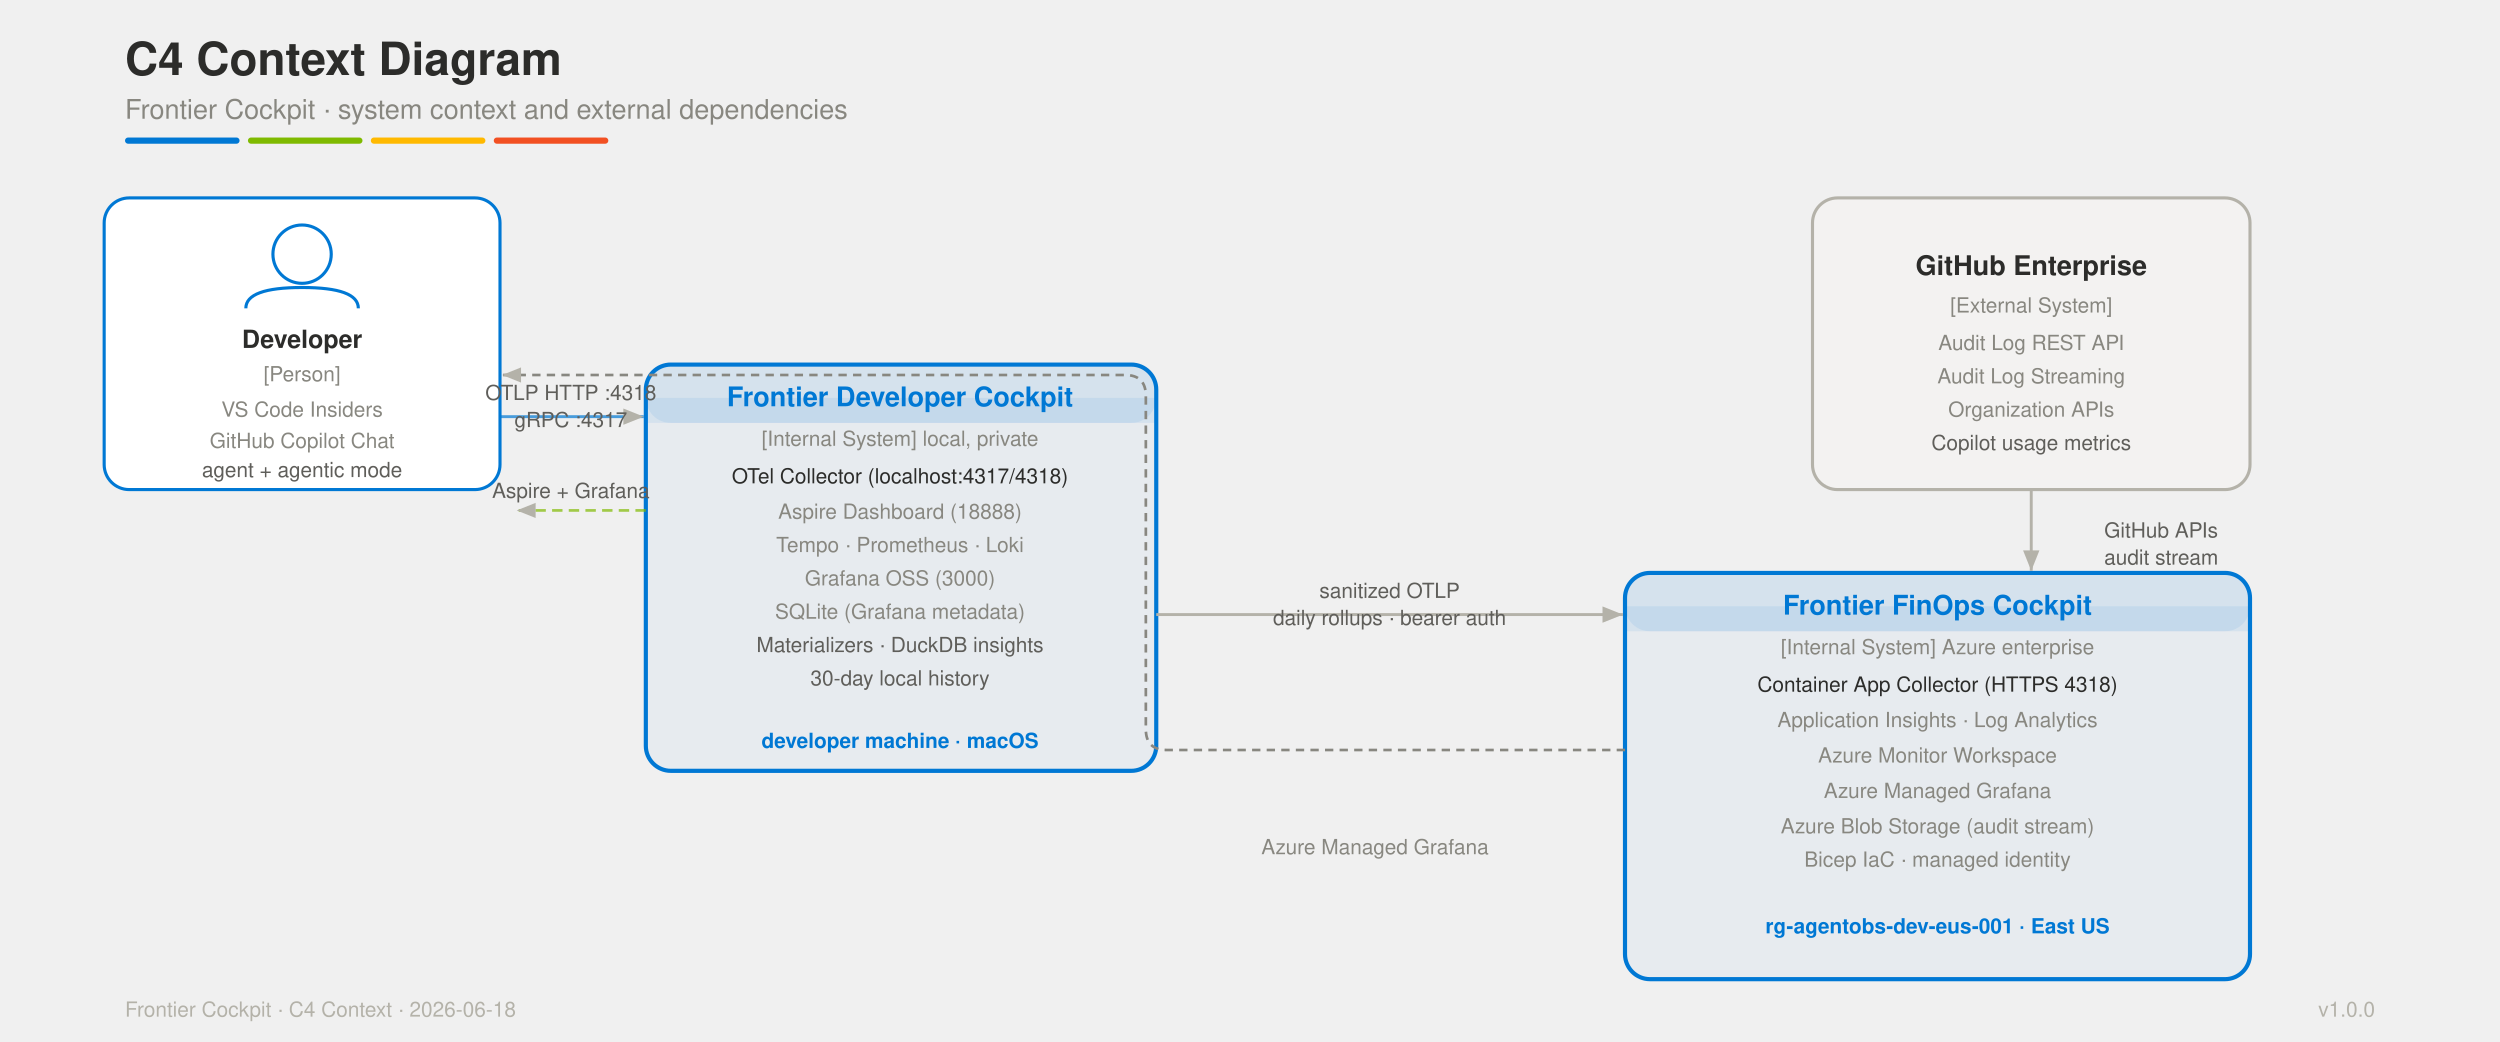
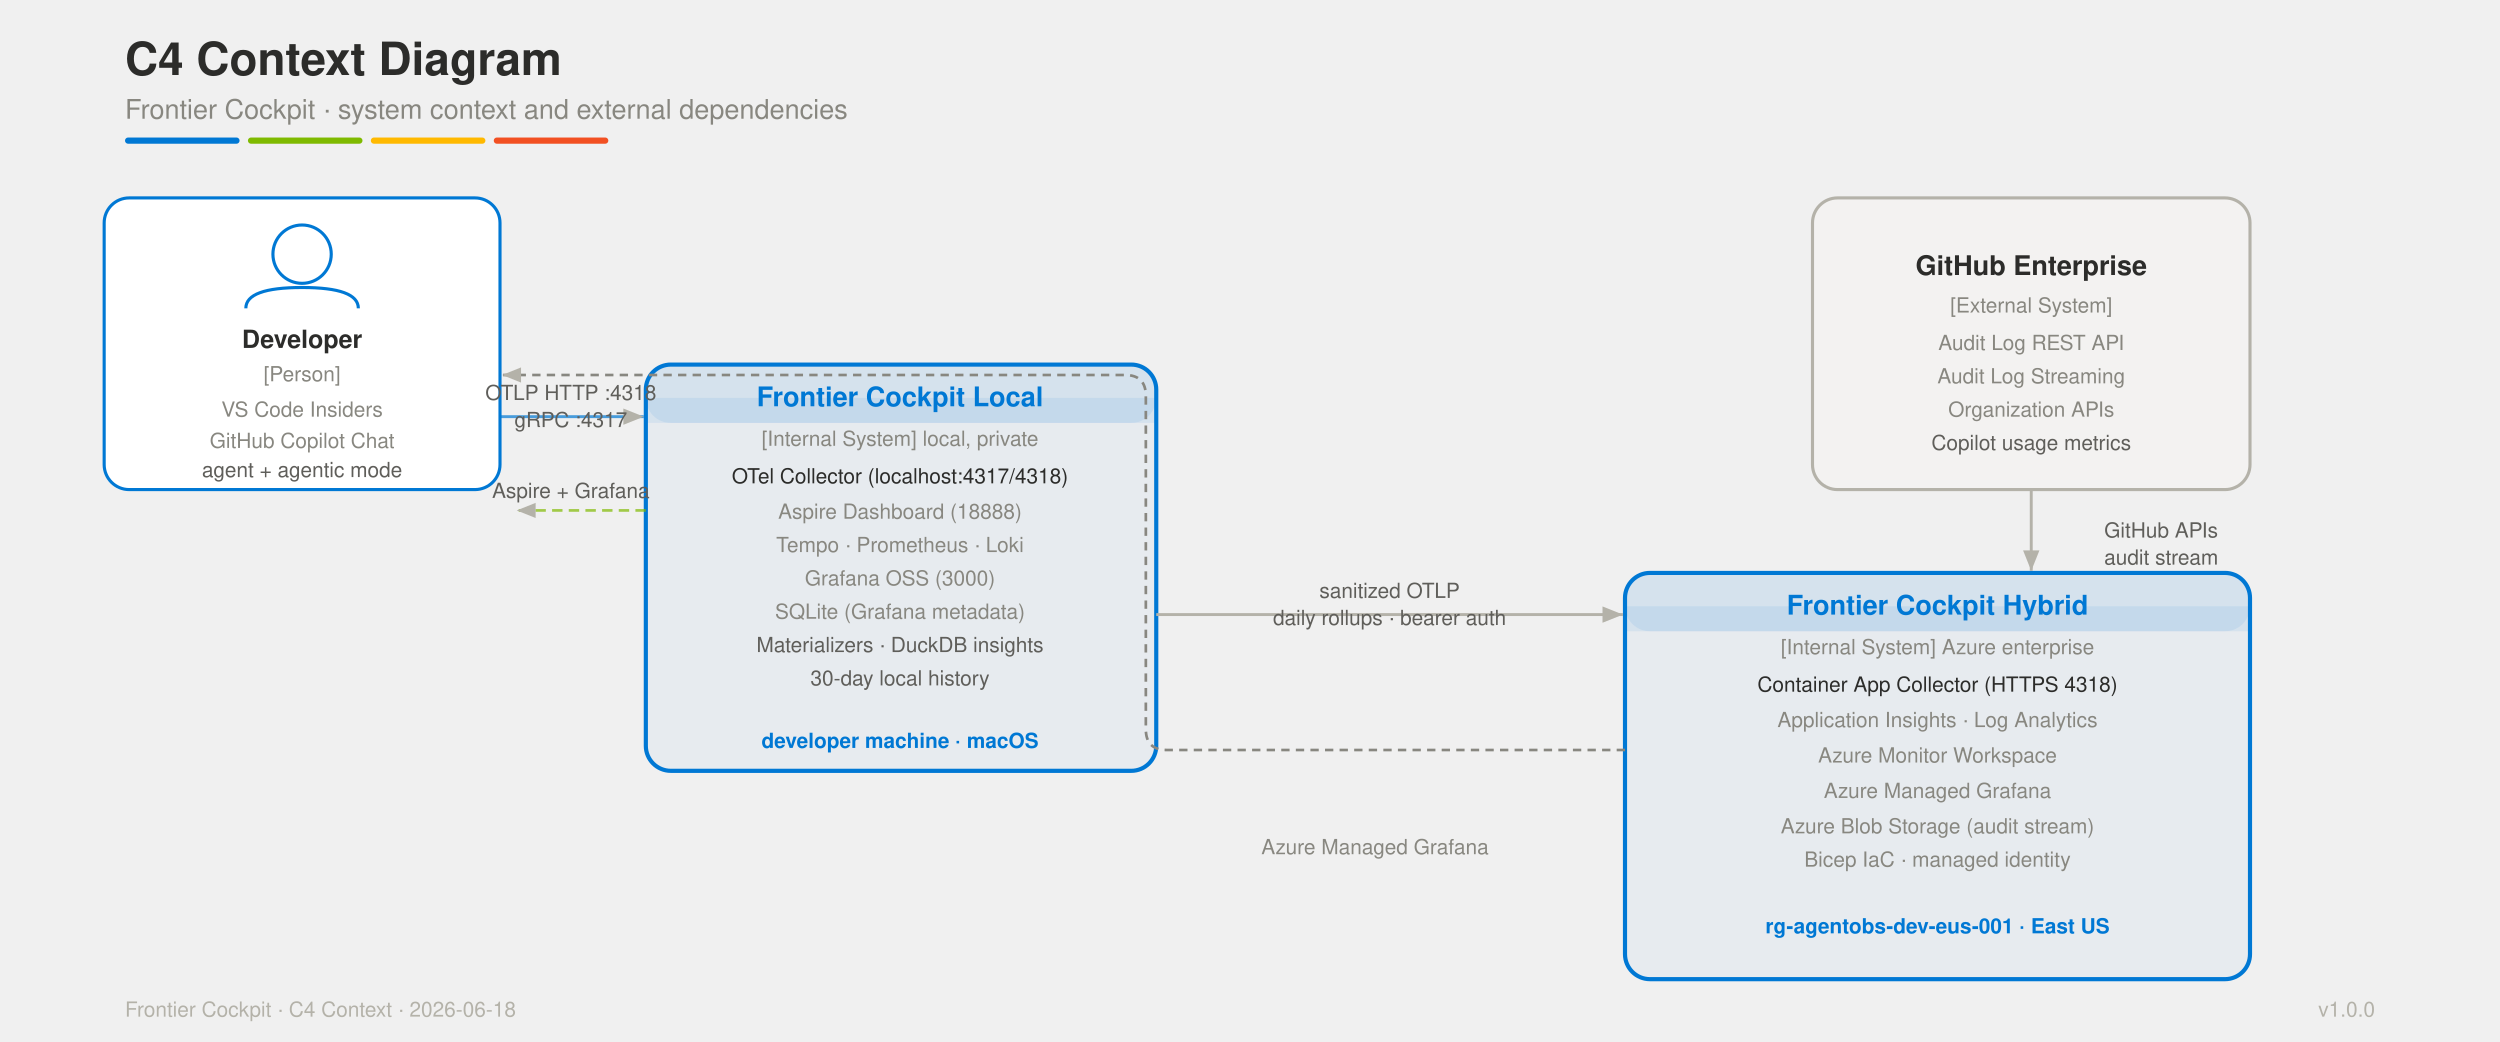
<svg xmlns="http://www.w3.org/2000/svg" viewBox="0 0 1200 500" width="1200" height="500" style="font-family: -apple-system, BlinkMacSystemFont, 'Segoe UI', Helvetica, Arial, sans-serif; background: white;">
  <defs>
    <marker id="arr" markerWidth="9" markerHeight="8" refX="8" refY="4" orient="auto">
      <path d="M1,1.2 L8,4 L1,6.8" fill="#B4B2A9" stroke="none" />
    </marker>
    <style>text { font-family: -apple-system, BlinkMacSystemFont, 'Segoe UI', Helvetica, Arial, sans-serif; }</style>
  </defs>
  <text x="60" y="36" font-size="22" font-weight="700" fill="#2C2C2A">C4 Context Diagram</text>
  <text x="60" y="57" font-size="13" fill="#888780">Frontier Cockpit · system context and external dependencies</text>
  <rect x="60" y="66" width="55" height="3" rx="1.5" fill="#0078D4" />
  <rect x="119" y="66" width="55" height="3" rx="1.5" fill="#7FBA00" />
  <rect x="178" y="66" width="55" height="3" rx="1.5" fill="#FFB900" />
  <rect x="237" y="66" width="55" height="3" rx="1.5" fill="#F25022" />
  <rect x="50" y="95" width="190" height="140" rx="12" fill="white" stroke="#0078D4" stroke-width="1.5" />
  <circle cx="145" cy="122" r="14" fill="none" stroke="#0078D4" stroke-width="1.5" />
  <path d="M118,148 Q118,138 145,138 Q172,138 172,148" fill="none" stroke="#0078D4" stroke-width="1.5" />
  <text x="145" y="167" text-anchor="middle" font-size="12" font-weight="700" fill="#2C2C2A">Developer</text>
  <text x="145" y="183" text-anchor="middle" font-size="10" fill="#888780">[Person]</text>
  <text x="145" y="200" text-anchor="middle" font-size="10" fill="#888780">VS Code Insiders</text>
  <text x="145" y="215" text-anchor="middle" font-size="10" fill="#888780">GitHub Copilot Chat</text>
  <text x="145" y="229" text-anchor="middle" font-size="10" fill="#5F5E5A">agent + agentic mode</text>
  <rect x="310" y="175" width="245" height="195" rx="12" fill="#0078D4" fill-opacity="0.04" stroke="#0078D4" stroke-width="2" />
  <rect x="310" y="175" width="245" height="28" rx="12" fill="#0078D4" fill-opacity="0.08" />
  <rect x="310" y="191" width="245" height="12" rx="0" fill="#0078D4" fill-opacity="0.08" />
-   <text x="432" y="195" text-anchor="middle" font-size="13" font-weight="700" fill="#0078D4">Frontier Developer Cockpit</text>
+   <text x="432" y="195" text-anchor="middle" font-size="13" font-weight="700" fill="#0078D4">Frontier Cockpit Local</text>
  <text x="432" y="214" text-anchor="middle" font-size="10" fill="#888780">[Internal System]  local, private</text>
  <text x="432" y="232" text-anchor="middle" font-size="10" fill="#2C2C2A">OTel Collector  (localhost:4317/4318)</text>
  <text x="432" y="249" text-anchor="middle" font-size="10" fill="#888780">Aspire Dashboard  (18888)</text>
  <text x="432" y="265" text-anchor="middle" font-size="10" fill="#888780">Tempo · Prometheus · Loki</text>
  <text x="432" y="281" text-anchor="middle" font-size="10" fill="#888780">Grafana OSS  (3000)</text>
  <text x="432" y="297" text-anchor="middle" font-size="10" fill="#888780">SQLite  (Grafana metadata)</text>
  <text x="432" y="313" text-anchor="middle" font-size="10" fill="#5F5E5A">Materializers · DuckDB insights</text>
  <text x="432" y="329" text-anchor="middle" font-size="10" fill="#5F5E5A">30-day local history</text>
  <text x="432" y="359" text-anchor="middle" font-size="10" fill="#0078D4" font-weight="600">developer machine · macOS</text>
  <rect x="870" y="95" width="210" height="140" rx="12" fill="#F3F2F1" stroke="#B4B2A9" stroke-width="1.5" />
  <text x="975" y="132" text-anchor="middle" font-size="13" font-weight="600" fill="#2C2C2A">GitHub Enterprise</text>
  <text x="975" y="150" text-anchor="middle" font-size="10" fill="#888780">[External System]</text>
  <text x="975" y="168" text-anchor="middle" font-size="10" fill="#888780">Audit Log REST API</text>
  <text x="975" y="184" text-anchor="middle" font-size="10" fill="#888780">Audit Log Streaming</text>
  <text x="975" y="200" text-anchor="middle" font-size="10" fill="#888780">Organization APIs</text>
  <text x="975" y="216" text-anchor="middle" font-size="10" fill="#5F5E5A">Copilot usage metrics</text>
  <rect x="780" y="275" width="300" height="195" rx="12" fill="#0078D4" fill-opacity="0.04" stroke="#0078D4" stroke-width="2" />
  <rect x="780" y="275" width="300" height="28" rx="12" fill="#0078D4" fill-opacity="0.08" />
  <rect x="780" y="291" width="300" height="12" rx="0" fill="#0078D4" fill-opacity="0.08" />
-   <text x="930" y="295" text-anchor="middle" font-size="13" font-weight="700" fill="#0078D4">Frontier FinOps Cockpit</text>
+   <text x="930" y="295" text-anchor="middle" font-size="13" font-weight="700" fill="#0078D4">Frontier Cockpit Hybrid</text>
  <text x="930" y="314" text-anchor="middle" font-size="10" fill="#888780">[Internal System]  Azure enterprise</text>
  <text x="930" y="332" text-anchor="middle" font-size="10" fill="#2C2C2A">Container App Collector  (HTTPS 4318)</text>
  <text x="930" y="349" text-anchor="middle" font-size="10" fill="#888780">Application Insights · Log Analytics</text>
  <text x="930" y="366" text-anchor="middle" font-size="10" fill="#888780">Azure Monitor Workspace</text>
  <text x="930" y="383" text-anchor="middle" font-size="10" fill="#888780">Azure Managed Grafana</text>
  <text x="930" y="400" text-anchor="middle" font-size="10" fill="#888780">Azure Blob Storage  (audit stream)</text>
  <text x="930" y="416" text-anchor="middle" font-size="10" fill="#888780">Bicep IaC  ·  managed identity</text>
  <text x="930" y="448" text-anchor="middle" font-size="10" fill="#0078D4" font-weight="600">rg-agentobs-dev-eus-001  ·  East US</text>
  <path d="M240,200 H309" stroke="#0078D4" stroke-width="1.4" fill="none" marker-end="url(#arr)" stroke-opacity="0.7" />
  <text x="274" y="192" text-anchor="middle" font-size="10" fill="#5F5E5A">OTLP HTTP :4318</text>
  <text x="274" y="205" text-anchor="middle" font-size="10" fill="#5F5E5A">gRPC :4317</text>
  <path d="M310,245 H248" stroke="#7FBA00" stroke-width="1.3" fill="none" marker-end="url(#arr)" stroke-opacity="0.7" stroke-dasharray="5,3" />
  <text x="274" y="239" text-anchor="middle" font-size="10" fill="#5F5E5A">Aspire + Grafana</text>
  <path d="M555,295 H779" stroke="#B4B2A9" stroke-width="1.4" fill="none" marker-end="url(#arr)" />
  <text x="667" y="287" text-anchor="middle" font-size="10" fill="#5F5E5A">sanitized OTLP</text>
  <text x="667" y="300" text-anchor="middle" font-size="10" fill="#5F5E5A">daily rollups · bearer auth</text>
  <path d="M975,235 V274" stroke="#B4B2A9" stroke-width="1.4" fill="none" marker-end="url(#arr)" />
  <text x="1010" y="258" text-anchor="start" font-size="10" fill="#5F5E5A">GitHub APIs</text>
  <text x="1010" y="271" text-anchor="start" font-size="10" fill="#5F5E5A">audit stream</text>
  <path d="M780,360 H560 Q550,360 550,350 V190 Q550,180 540,180 H241" stroke="#888780" stroke-width="1.3" fill="none" stroke-dasharray="4,3" marker-end="url(#arr)" />
  <text x="660" y="410" text-anchor="middle" font-size="10" fill="#888780">Azure Managed Grafana</text>
  <text x="60" y="488" font-size="10" fill="#B4B2A9">Frontier Cockpit  ·  C4 Context  ·  2026-06-18</text>
  <text x="1140" y="488" text-anchor="end" font-size="10" fill="#B4B2A9">v1.0.0</text>
</svg>
